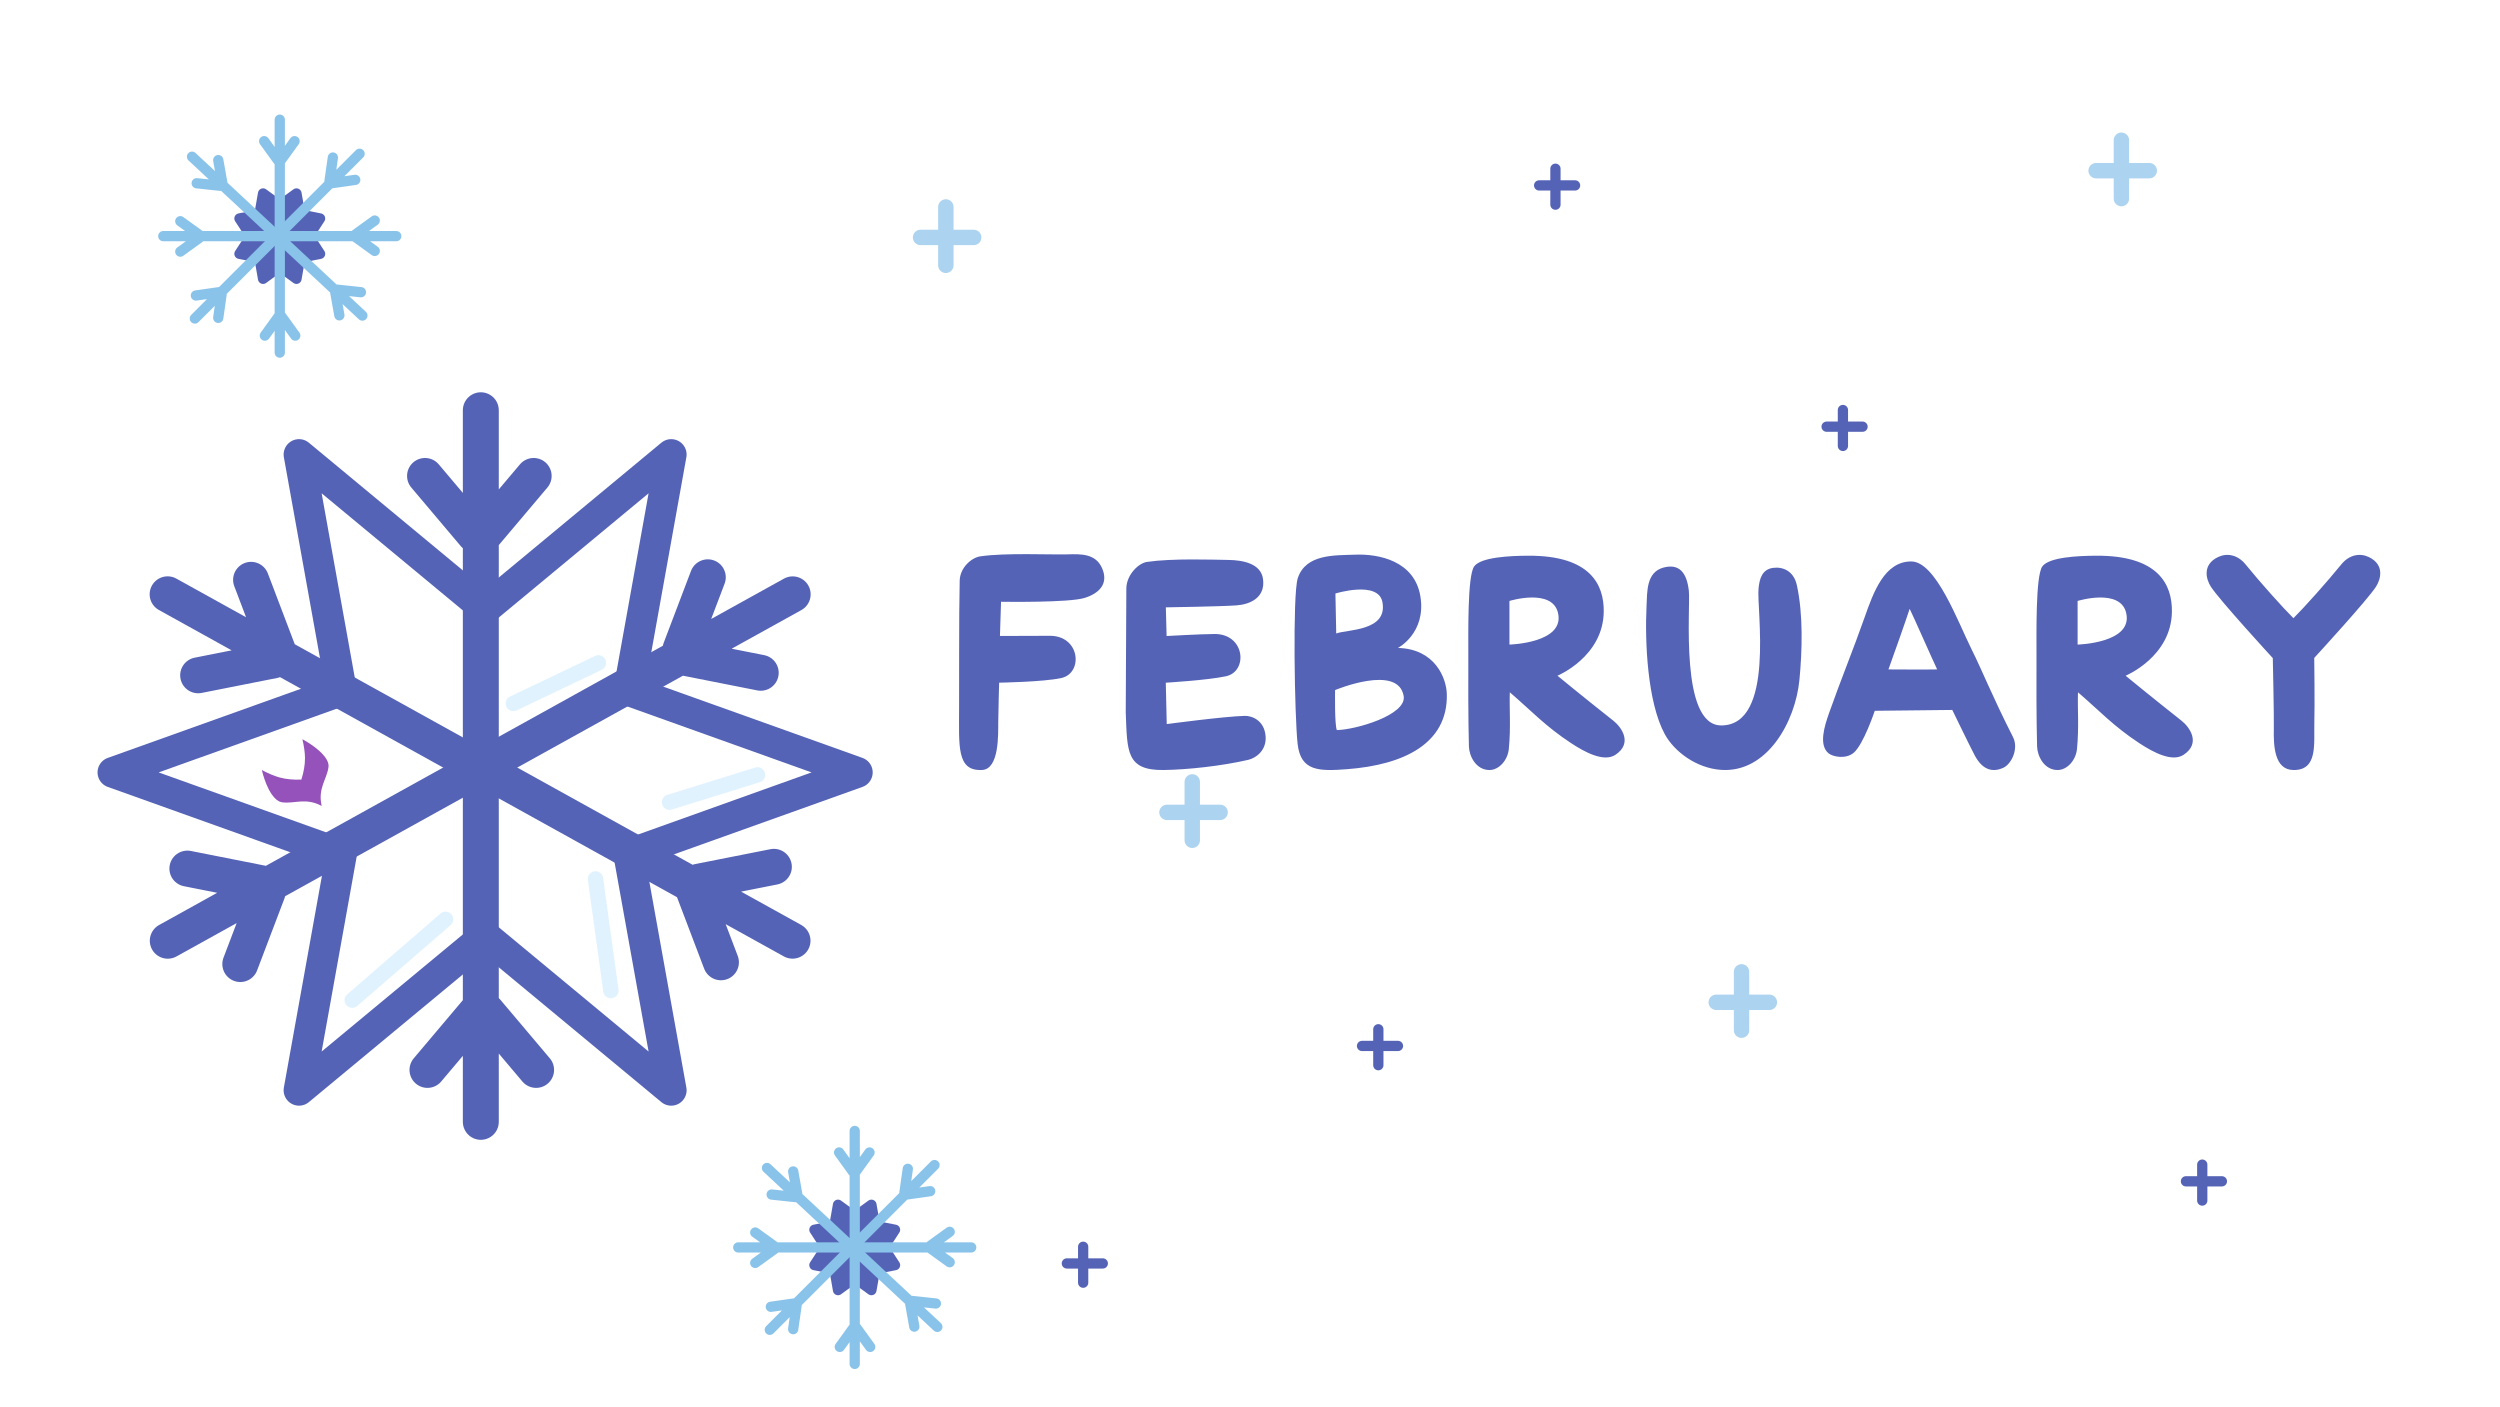
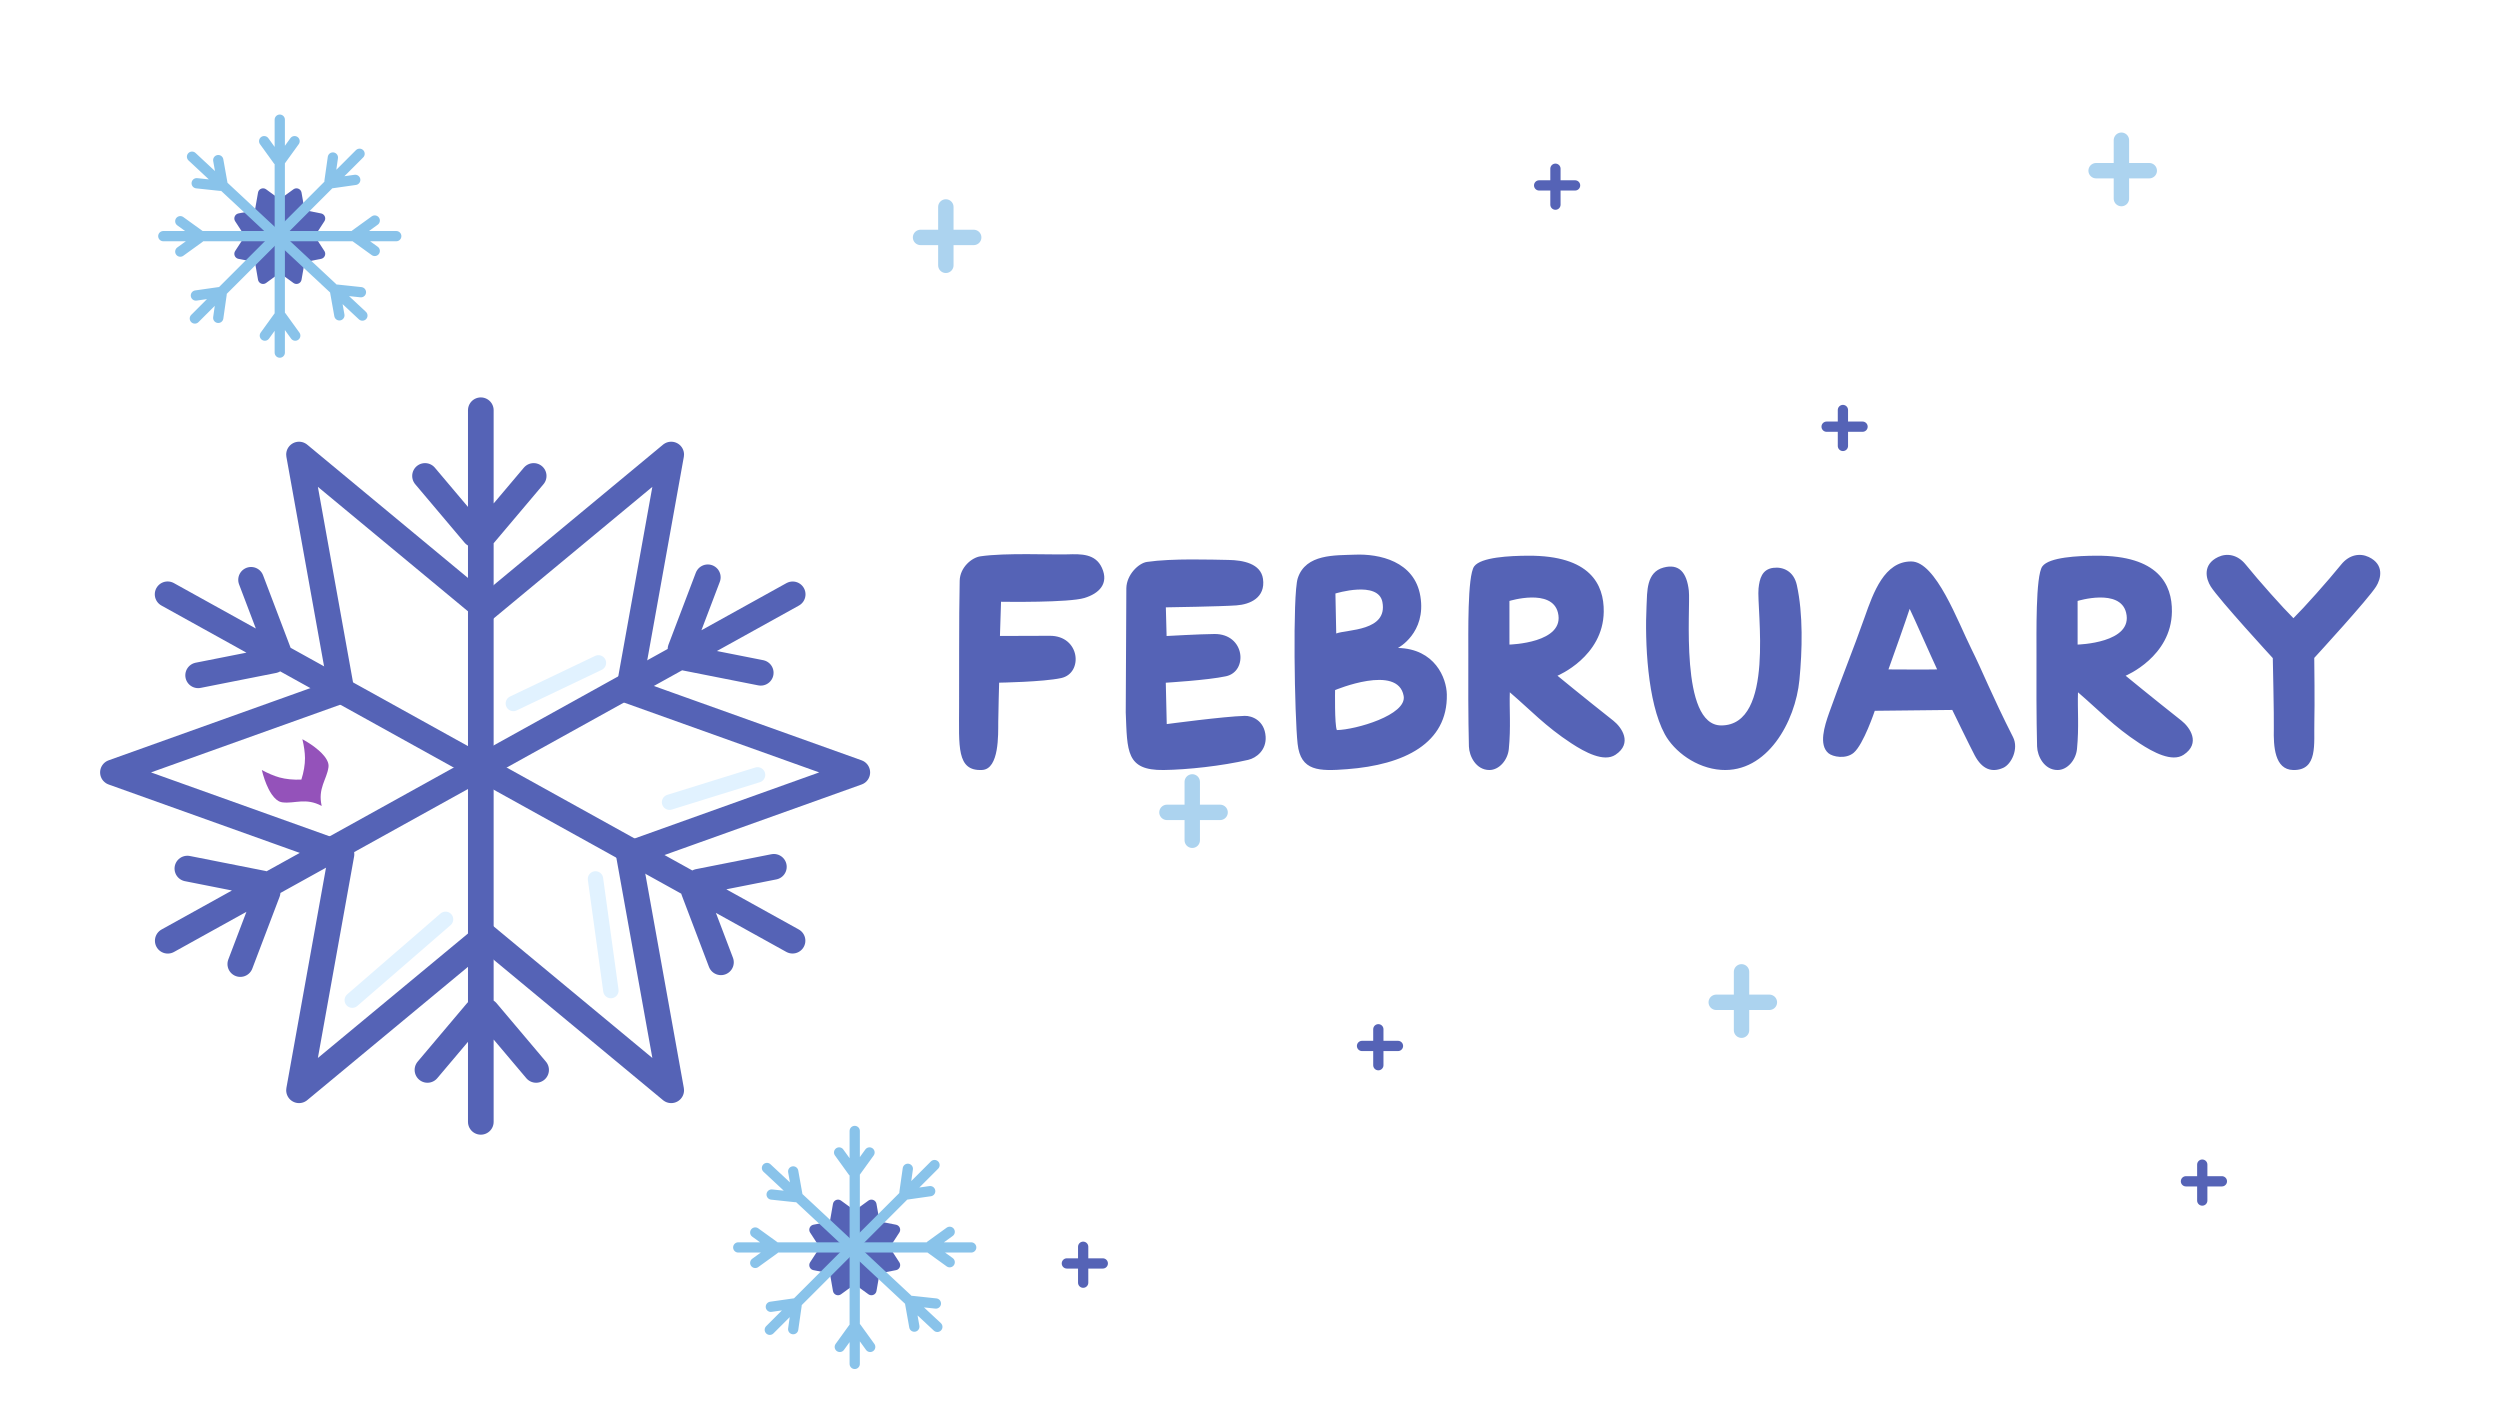
<svg xmlns="http://www.w3.org/2000/svg" width="487" height="274">
  <g fill="none" fill-rule="evenodd">
    <path d="M191.326 149.99c3.356-.18 3.116-7.011 3.132-9.307.013-1.925.173-7.699.173-7.699s8.56-.132 12.09-.897c4.343-.942 3.72-8.283-2.252-8.234-2.838.024-9.678.032-9.678.032l.21-6.662h.037c.76.013 13.155.192 16.217-.74 2.812-.856 4.814-2.765 3.393-5.881-1.257-2.755-4.055-2.698-6.705-2.613-3.128.1-12.058-.34-16.984.386-1.642.242-3.947 2.126-4.012 4.746-.17 6.872-.078 21.39-.117 24.558 0 7.682-.53 12.58 4.496 12.31zm35.34.008c4.674-.06 11.295-.783 16.479-1.977 1.631-.376 3.573-1.931 3.4-4.54-.21-3.146-2.67-4.064-4.06-4.029-4.06.104-15.204 1.6-15.204 1.6l-.186-8.059s8.2-.491 11.73-1.257c4.343-.941 3.72-8.283-2.251-8.233-2.84.023-9.32.391-9.32.391l-.148-5.583h.037c.675-.01 10.518-.16 13.699-.38 2.676-.187 5.702-1.505 5.19-5.163-.418-3-3.911-3.647-6.703-3.691-3.13-.05-10.98-.34-15.906.385-1.642.242-3.947 2.486-4.012 5.106l-.117 24.199c.302 7.576.041 11.326 7.372 11.231zm35.764-.162c11.134-.848 19.6-5.038 19.414-14.557-.063-3.202-2.324-8.89-9.521-9.057 0 0 5.55-2.9 4.366-10.07-1.13-6.844-8.02-8.298-12.763-8.102-3.754.156-9.582-.211-11.126 4.603-1.021 3.185-.618 26.907-.024 32.26.594 5.351 4.17 5.34 9.654 4.923zm-2.132-26.433l-.158-7.79s8.348-2.577 9.153 1.665c1.084 5.71-6.905 5.317-8.995 6.125zm.12 18.816c-.463-1.036-.344-7.791-.344-7.791s12.247-5.137 13.359 1.138c.658 3.715-9.368 6.593-13.014 6.653zM290.137 150c1.888 0 3.566-1.917 3.781-4.094.419-4.237.084-7.77.194-11.046 4.104 3.515 6.901 6.601 11.978 9.931 2.676 1.755 6.35 3.727 8.598 2.243 3.403-2.247 1.204-5.37-.413-6.646-5.742-4.53-10.882-8.758-10.882-8.758s8.904-3.682 9.016-12.468c.068-5.355-2.688-10.957-14.68-10.91-3.664.015-9.22.283-10.552 2.07-1.36 1.823-1.13 13.552-1.149 17.21-.025 4.671-.025 12.491.116 17.874.05 1.883 1.387 4.594 3.993 4.594zm3.903-24.437l-.002-8.5s8.253-2.537 9.446 2.27c1.48 5.96-9.444 6.23-9.444 6.23zm56.488 6.879c.556-5.76.743-12.806-.505-18.474-.593-2.694-2.667-3.6-4.592-3.352-2.205.284-2.677 2.142-2.869 4.022-.404 3.962 3.275 26.649-7.251 26.677-8.17.021-5.962-22.989-6.325-26.24-.403-3.612-1.934-5.317-4.927-4.516-3.377.904-3.177 4.664-3.313 7.467-.342 7.012.166 18.751 3.556 24.995 1.822 3.356 6.1 6.613 10.966 6.951 8.964.623 14.472-9.368 15.26-17.53zm39.691 17.136c1.618-.72 3.064-3.734 1.918-5.993-4.194-8.269-5.907-12.765-8.09-17.137-2.655-5.32-6.937-17.078-11.744-17.078-5.213 0-7.353 5.984-9.079 10.894-2.178 6.197-4.685 12.294-6.924 18.645-.895 2.54-2.044 6.172-.13 7.81.847.725 3.396 1.215 4.928-.078 1.917-1.617 4.109-8.178 4.109-8.178l15.097-.166s3.435 7.084 4.365 8.84c1.442 2.722 3.338 3.424 5.55 2.44zm-22.35-19.175c.917-2.519 3.415-9.588 4.134-11.805.798 1.616 4.333 9.646 5.352 11.803-2.457.06-7.484 0-9.486.002zM400.816 150c1.888 0 3.566-1.917 3.781-4.094.419-4.237.084-7.77.194-11.046 4.104 3.515 6.901 6.601 11.978 9.931 2.676 1.755 6.35 3.727 8.598 2.243 3.403-2.247 1.204-5.37-.413-6.646-5.742-4.53-10.882-8.758-10.882-8.758s8.904-3.682 9.016-12.468c.068-5.355-2.688-10.957-14.68-10.91-3.664.015-9.22.283-10.552 2.07-1.36 1.823-1.13 13.552-1.149 17.21-.025 4.671-.025 12.491.116 17.874.05 1.883 1.387 4.594 3.993 4.594zm3.903-24.437l-.002-8.5s8.253-2.537 9.446 2.27c1.48 5.96-9.444 6.23-9.444 6.23zm46.116 15.072c.091-3.417-.008-11.588-.018-12.474.648-.706 10.466-11.41 12.048-13.904.93-1.467 1.672-4.28-1.438-5.753-1.708-.809-3.794-.476-5.364 1.468-2.584 3.198-7.305 8.485-9.302 10.452-1.996-1.967-6.718-7.254-9.302-10.452-1.57-1.944-3.656-2.277-5.364-1.468-3.11 1.473-2.367 4.286-1.438 5.753 1.637 2.58 12.084 13.942 12.084 13.942s.252 11.386.2 13.741c-.076 3.42.138 7.974 3.761 8.058 4.885.114 4.019-5.117 4.133-9.363z" fill="#5563B6" fill-rule="nonzero" />
-     <g stroke="#5563B6">
-       <g stroke-linecap="round" stroke-width="7">
+     <g stroke="#5563B6" stroke-width="5">
+       <g stroke-linecap="round">
        <path d="M32.652 115.768l121.734 67.478M150.751 168.856l-14.692 2.908M140.441 187.456l-5.319-14.001M48.908 112.948l5.319 14.002M38.598 131.549l14.692-2.909" />
      </g>
-       <g stroke-linecap="round" stroke-width="7">
+       <g stroke-linecap="round">
        <path d="M93.662 79.916v138.62M104.434 208.42l-9.62-11.393M83.27 208.42l9.62-11.393M103.959 92.714l-9.62 11.393M82.795 92.714l9.62 11.393" />
      </g>
-       <g stroke-linecap="round" stroke-width="7">
-         <path d="M154.414 115.778L32.68 183.256M46.81 187.8l5.32-14.002M36.5 169.199l14.693 2.909M148.192 131.057l-14.693-2.908M137.881 112.457l-5.319 14.001" />
+       <g stroke-linecap="round">
+         <path d="M154.414 115.778L32.68 183.256M46.81 187.8l5.32-14.002M36.5 169.199l14.693 2.909M148.191 131.057L133.5 128.15M137.881 112.457l-5.319 14.001" />
      </g>
-       <path stroke-width="6" stroke-linejoin="round" d="M94.5 182.328l-36.25 30.057 8.27-45.988L22 150.465l44.52-15.931-8.27-45.989 36.25 30.058 36.25-30.058-8.27 45.989L167 150.465l-44.52 15.932 8.27 45.988z" />
+       <path stroke-linejoin="round" d="M94.5 182.328l-36.25 30.057 8.27-45.988L22 150.465l44.52-15.931-8.27-45.989 36.25 30.058 36.25-30.058-8.27 45.989L167 150.465l-44.52 15.932 8.27 45.988z" />
    </g>
    <path stroke="#E1F2FF" stroke-width="3" stroke-linecap="round" d="M130.429 156.27l17.142-5.326M100 137.036l16.575-7.909M68.62 194.829l18.173-15.743M116 171.214l3 21.75" />
    <g stroke-width="2">
      <path stroke="#5563B6" fill="#5563B6" stroke-linejoin="round" d="M54.5 51.945l-3.253 2.37-.717-4.112-3.883-.759L48.886 46l-2.239-3.444 3.883-.76.717-4.11 3.253 2.37 3.253-2.37.717 4.11 3.883.76L60.114 46l2.239 3.444-3.883.76-.717 4.11z" />
      <g stroke="#89C3EA" stroke-linecap="round">
        <path d="M37.406 30.526l33.188 30.948M70.31 56.923l-4.637-.496M66.11 61.428l-.819-4.592M42.515 31.192l.817 4.59M38.314 35.697l4.636.495" />
      </g>
      <g stroke="#89C3EA" stroke-linecap="round">
        <path d="M54.5 23.311v45.378M57.515 65.378l-2.693-3.73M51.592 65.378l2.692-3.73M57.382 27.5l-2.692 3.73M51.459 27.5l2.692 3.73" />
      </g>
      <g stroke="#89C3EA" stroke-linecap="round">
        <path d="M77.189 46H31.811M35.122 49.015l3.73-2.693M35.122 43.092l3.73 2.692M73 48.882l-3.73-2.692M73 42.959l-3.73 2.692" />
      </g>
      <g stroke="#89C3EA" stroke-linecap="round">
        <path d="M70.044 29.956L37.956 62.044M42.514 61.92l.658-4.618M38.16 57.564l4.616-.658M69.2 35.038l-4.617.657M64.844 30.683l-.657 4.616" />
      </g>
    </g>
    <g stroke-width="2">
      <path stroke="#5563B6" fill="#5563B6" stroke-linejoin="round" d="M166.5 248.945l-3.253 2.37-.717-4.112-3.883-.759 2.239-3.444-2.239-3.444 3.883-.76.717-4.11 3.253 2.37 3.253-2.37.717 4.11 3.883.76-2.239 3.444 2.239 3.444-3.883.76-.717 4.11z" />
      <g stroke="#89C3EA" stroke-linecap="round">
        <path d="M149.406 227.526l33.188 30.948M182.31 253.923l-4.637-.496M178.11 258.428l-.819-4.592M154.515 228.192l.817 4.59M150.314 232.697l4.636.495" />
      </g>
      <g stroke="#89C3EA" stroke-linecap="round">
        <path d="M166.5 220.311v45.378M169.515 262.378l-2.693-3.73M163.592 262.378l2.692-3.73M169.382 224.5l-2.692 3.73M163.459 224.5l2.692 3.73" />
      </g>
      <g stroke="#89C3EA" stroke-linecap="round">
        <path d="M189.189 243h-45.378M147.122 246.015l3.73-2.693M147.122 240.092l3.73 2.692M185 245.882l-3.73-2.692M185 239.959l-3.73 2.692" />
      </g>
      <g stroke="#89C3EA" stroke-linecap="round">
        <path d="M182.044 226.956l-32.088 32.088M154.514 258.92l.658-4.618M150.16 254.564l4.616-.658M181.2 232.038l-4.617.657M176.844 227.683l-.657 4.616" />
      </g>
    </g>
    <path stroke="#ACD3EF" stroke-width="3" stroke-linecap="round" d="M413.25 27.316v11.368M418.676 33.25h-10.352" />
    <path stroke="#5563B6" stroke-width="2" stroke-linecap="round" d="M303 32.868v7M306.824 36.118h-7M359 79.868v7M362.824 83.118h-7" />
    <path stroke="#ACD3EF" stroke-width="3" stroke-linecap="round" d="M184.25 40.316v11.368M189.676 46.25h-10.352M339.25 189.316v11.368M344.676 195.25h-10.352" />
    <path stroke="#5563B6" stroke-width="2" stroke-linecap="round" d="M268.5 200.5v7M272.324 203.75h-7M429 226.868v7M432.824 230.118h-7M211 242.868v7M214.824 246.118h-7" />
    <path stroke="#ACD3EF" stroke-width="3" stroke-linecap="round" d="M232.25 152.316v11.368M237.676 158.25h-10.352" />
    <path d="M62.428 156.774c.128.111.211.197.24.224.001.006-.001-.004 0 0 0 .001 0 0 0 0-3.119-1.674-5.242-.4-7.653-.7a.848.848 0 00-.114-.025 1.712 1.712 0 01-.161-.032c-.635-.158-1.23-.688-1.764-1.447l-.008-.012c-.046-.062-.089-.128-.132-.193 0 0 0-.002-.002-.003-.078-.12-.156-.248-.232-.378l-.024-.04a4.006 4.006 0 00-.06-.11l-.064-.111-.06-.114-.06-.117c-.015-.026-.029-.055-.043-.084-.538-1.069-.975-2.353-1.288-3.633 0 0-.007-.012 0 0 1.172.634 2.392 1.155 3.42 1.442 1.24.347 2.792.493 4.282.423.457-1.407.72-2.93.707-4.208-.012-1.068-.193-2.361-.51-3.656.097.052.193.106.29.16l.086.05c.068.038.137.076.204.118a20.65 20.65 0 01.38.227c.085.053.17.105.253.16.01.004.018.01.026.015.097.06.193.124.289.188l.022.015c.086.057.17.114.254.172l.052.035.229.162.043.032a15.628 15.628 0 01.261.192c.271.206.53.416.773.628l.01.007c.405.356.764.72 1.06 1.082.042.053.084.106.124.159l.005.005c.037.049.073.097.106.144v.001l.004.006c.037.05.073.102.106.154l.013.021.001.001a4.316 4.316 0 01.14.23c.003.005.004.009.008.013a3.307 3.307 0 01.185.382l.025.065.035.097c.008.023.014.046.021.071.01.03.018.06.026.09l.017.07.019.09.011.07c.004.03.007.062.012.092l.005.063.003.104v.05c0 .052-.005.103-.01.153a.944.944 0 00-.006.092c-.327 2.393-2.115 4.118-1.317 7.532" fill="#9452BA" />
  </g>
</svg>
